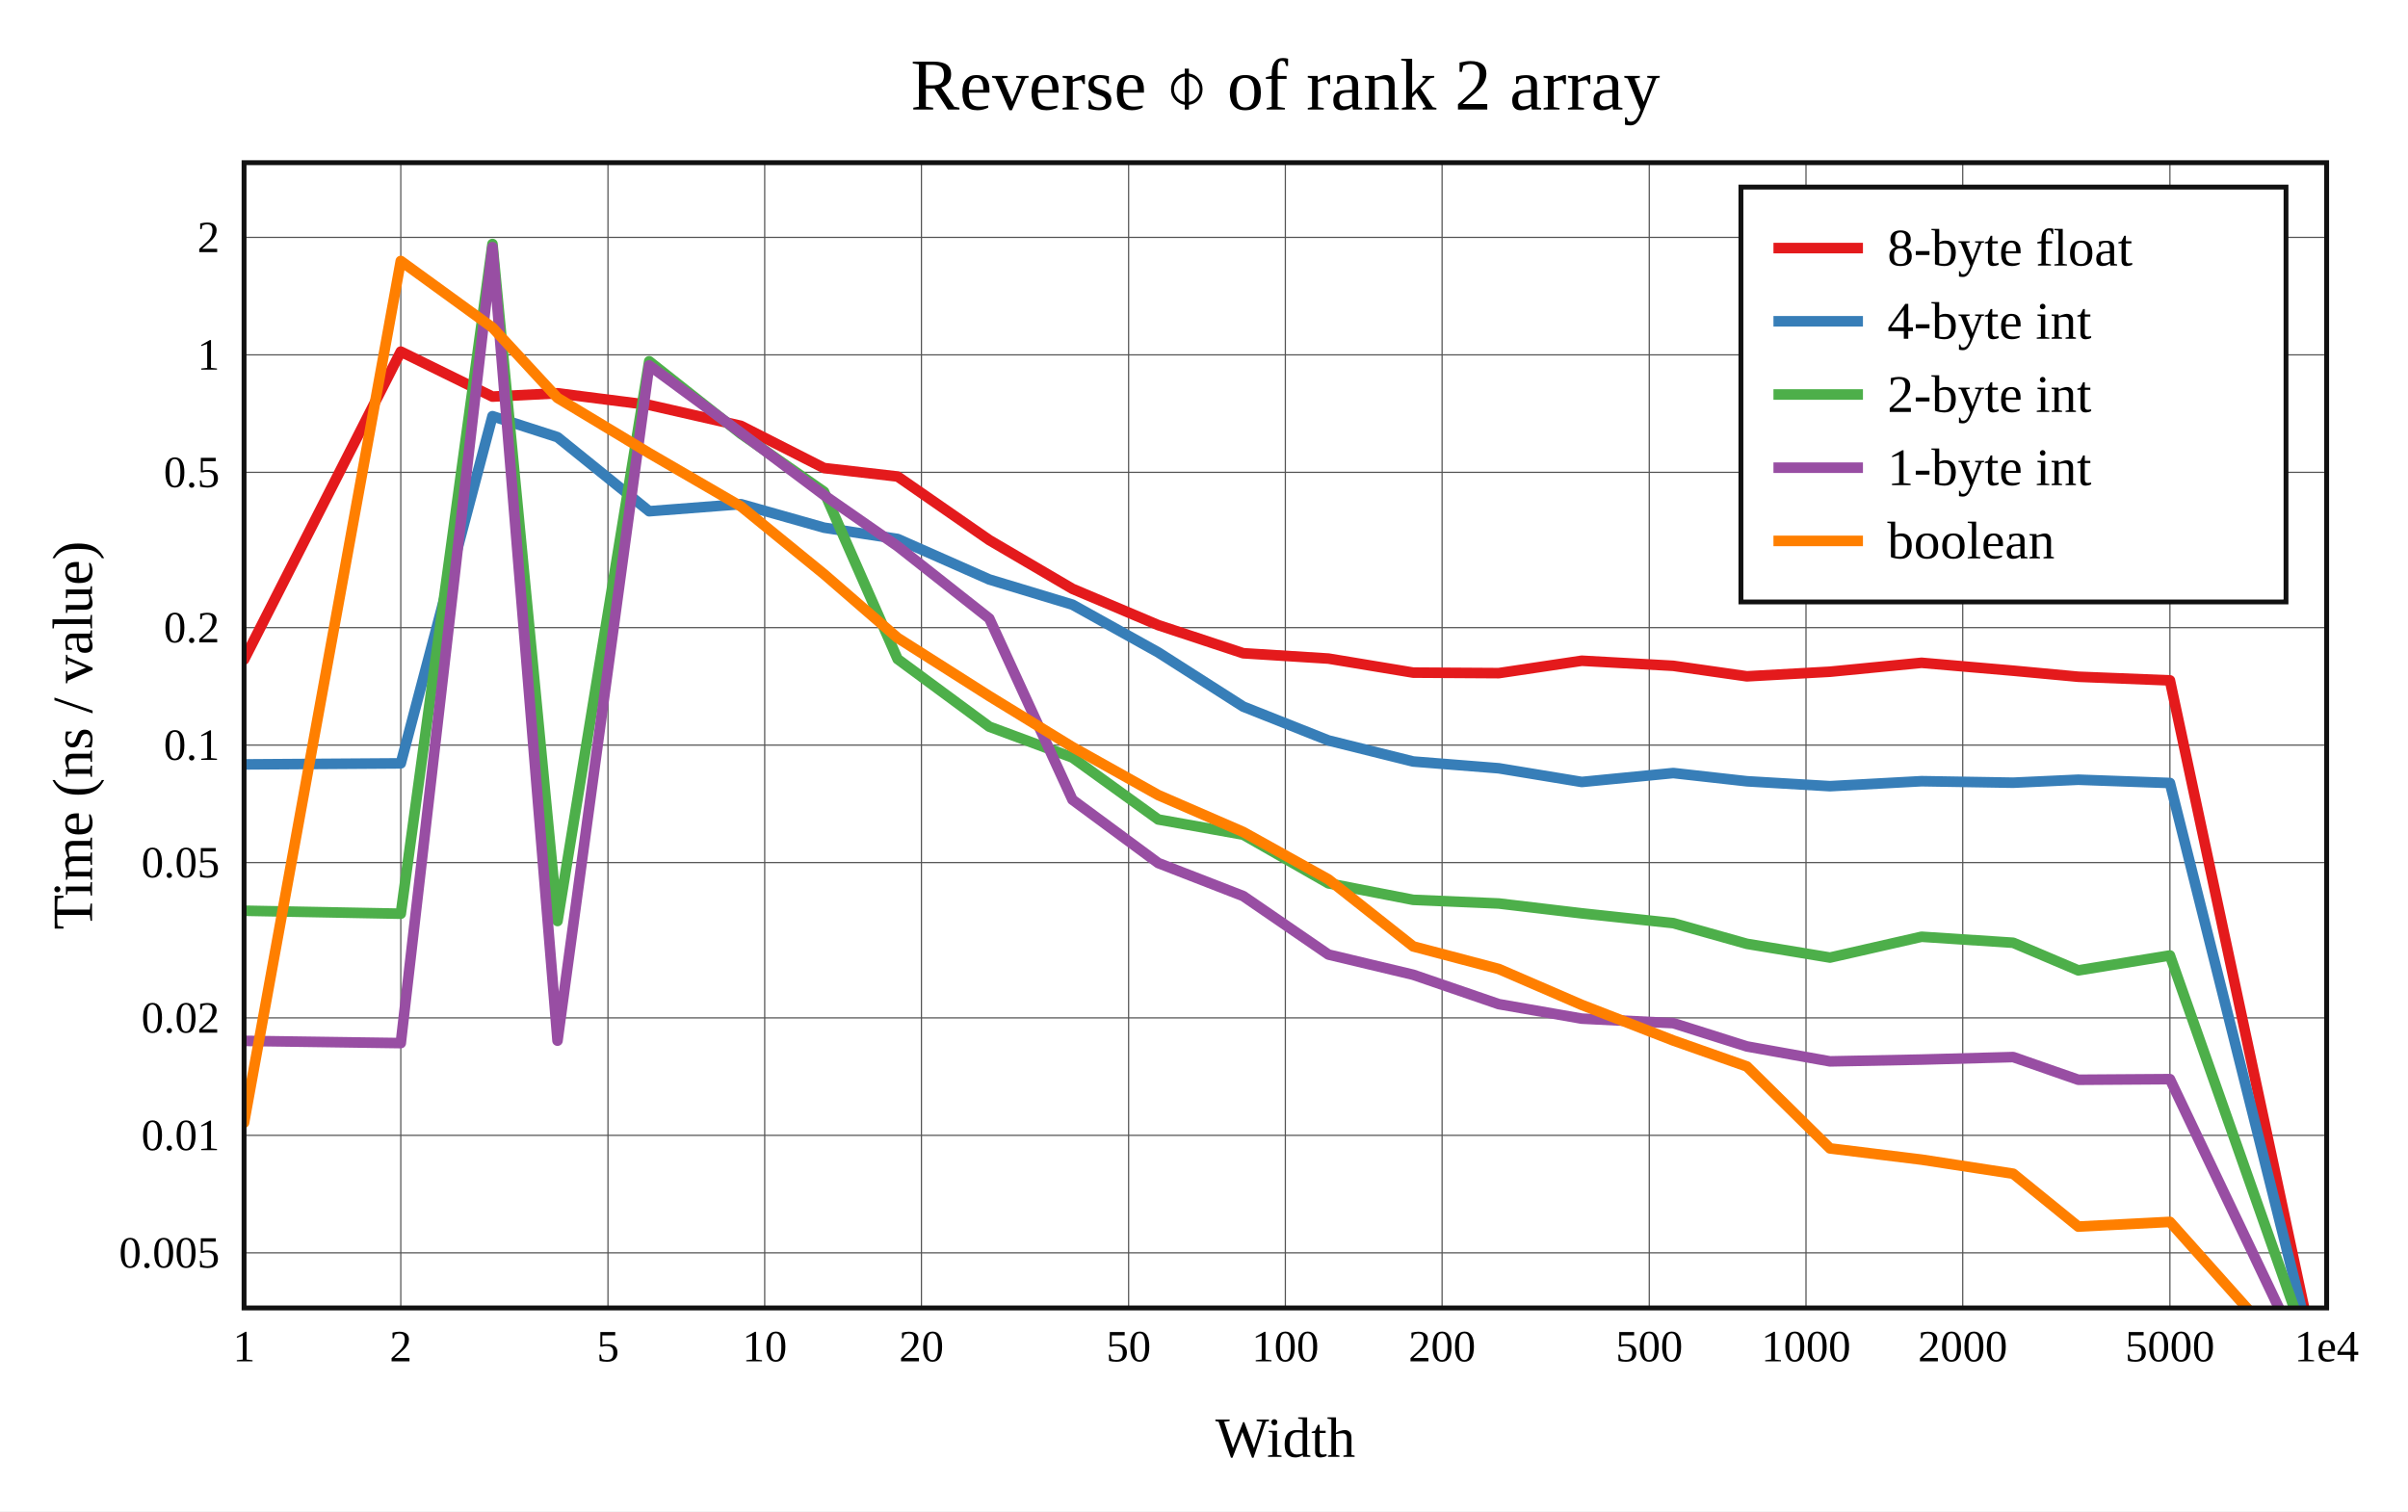
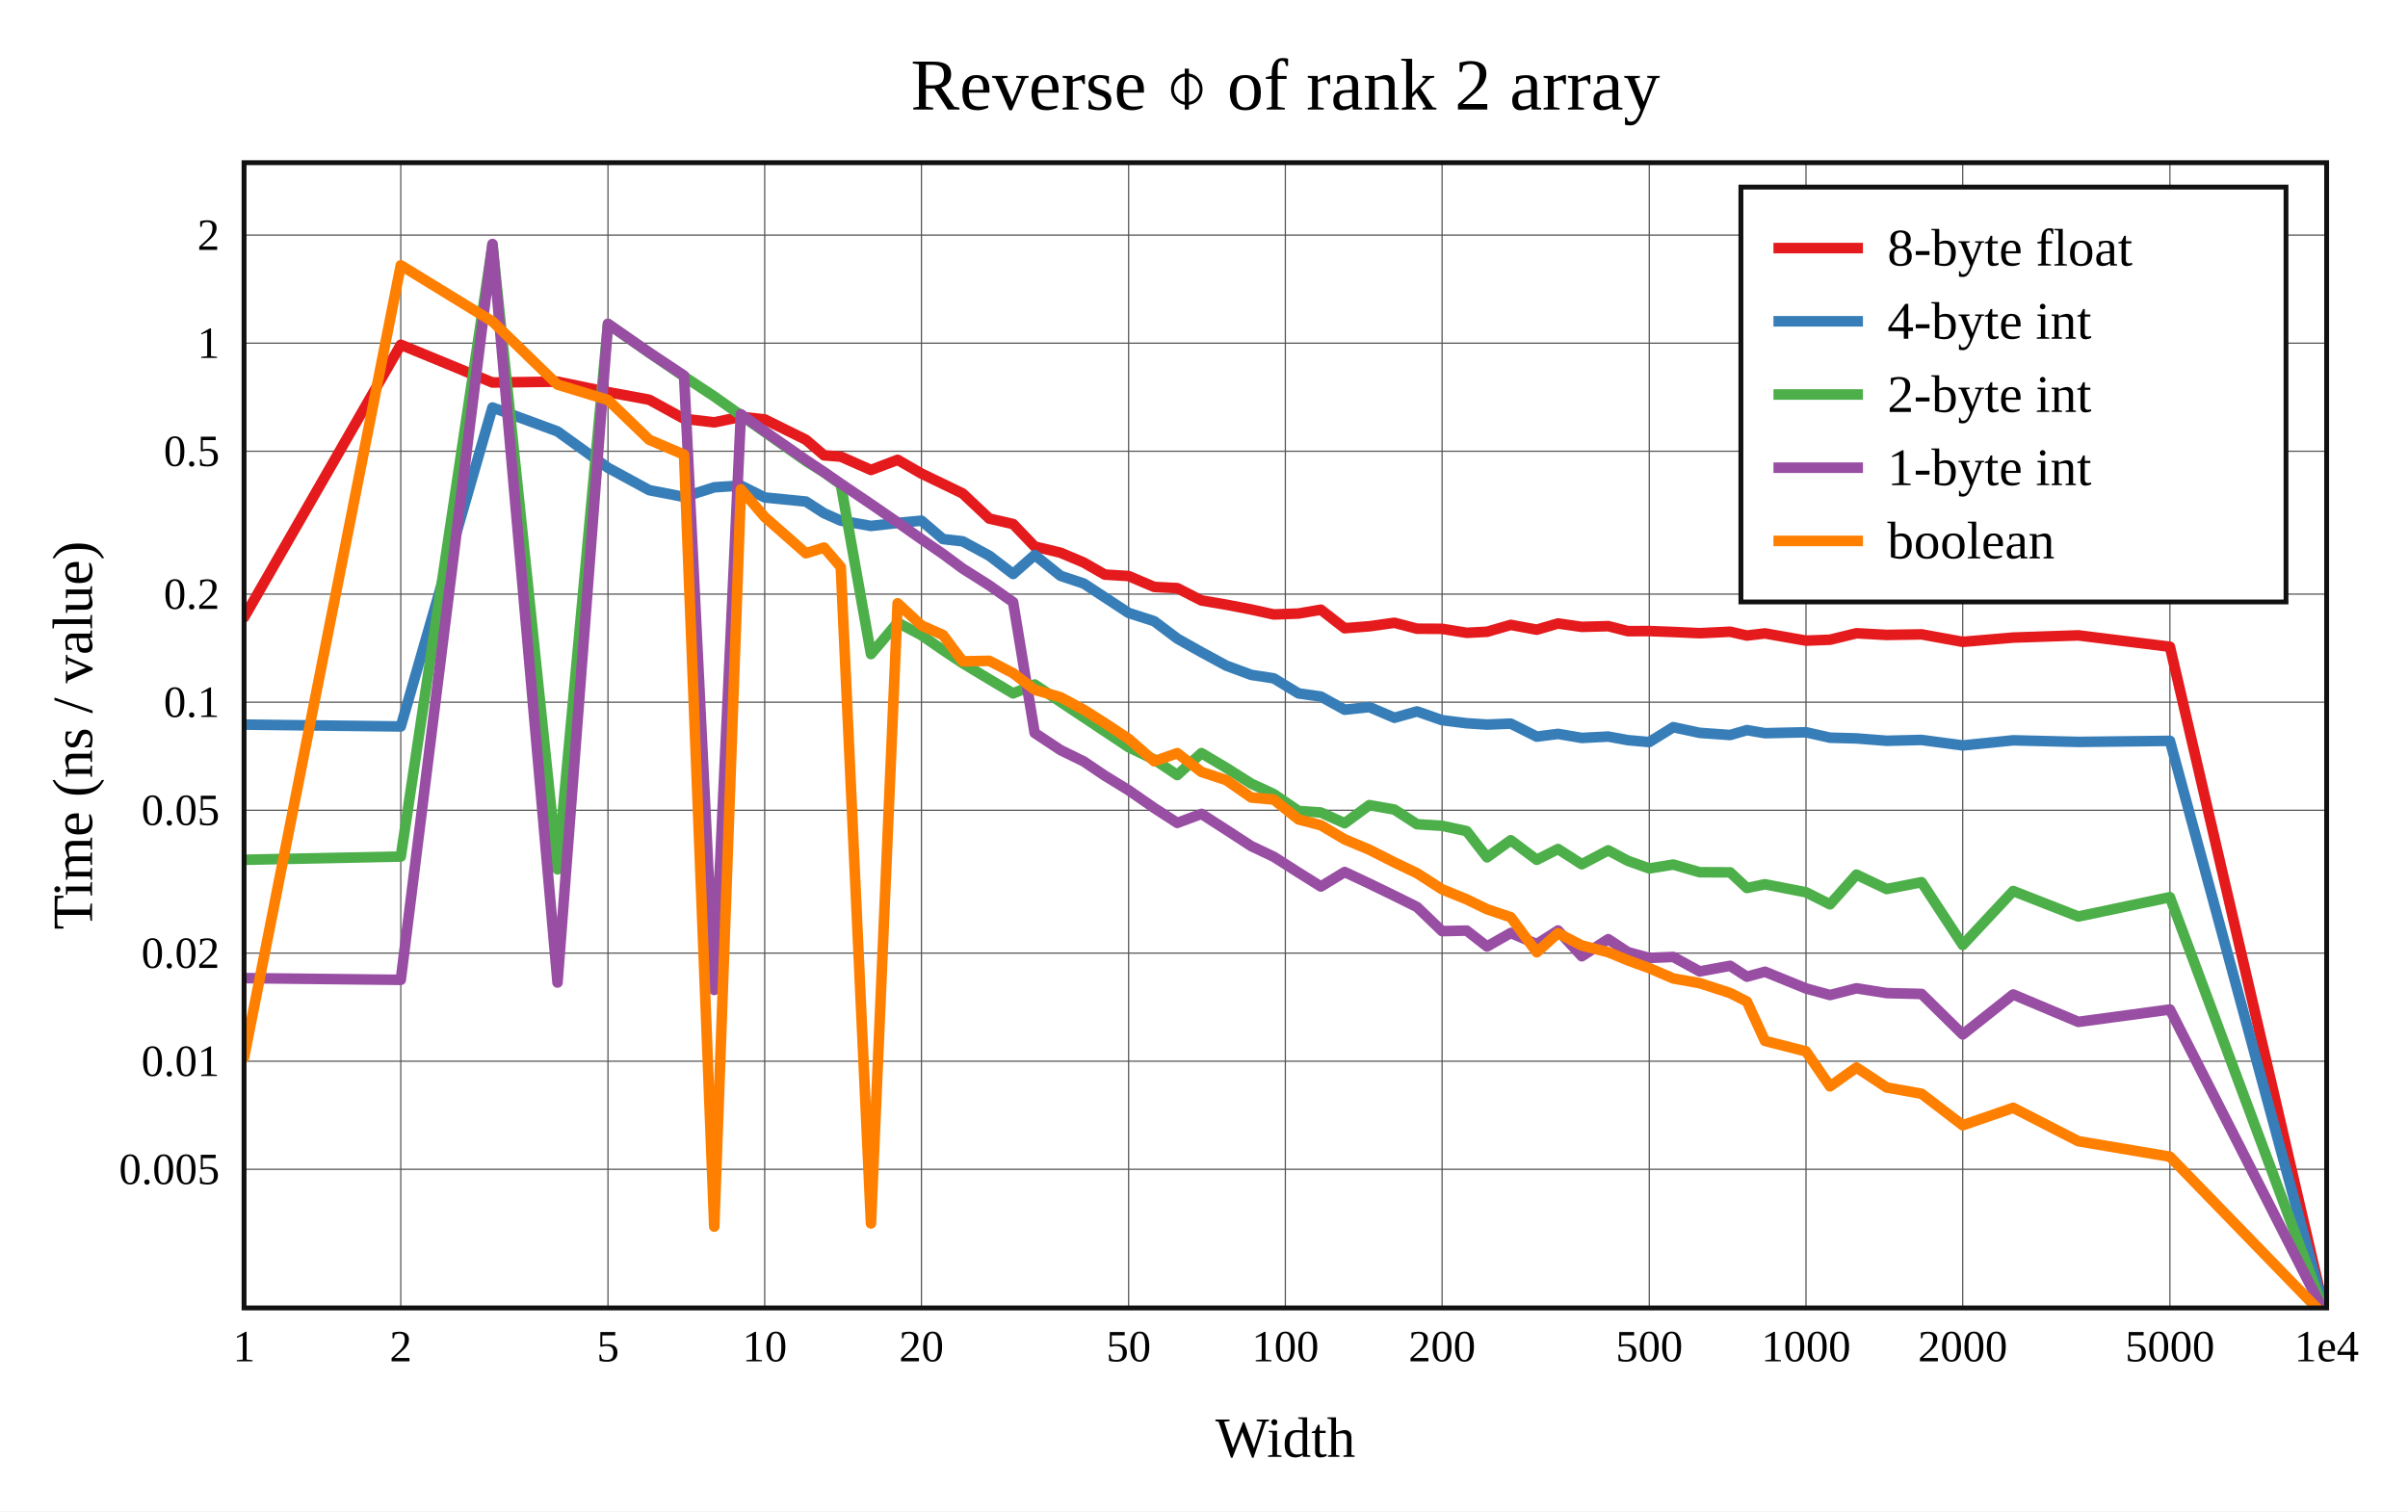
<svg xmlns="http://www.w3.org/2000/svg" viewBox="-60 -40 592 371.6" height="557.4" width="888">
  <g stroke-width="2.6" font-size="14px" text-anchor="middle">
    <defs>
      <clipPath id="clip">
        <rect x="0" y="0" width="512" height="281.6" />
      </clipPath>
    </defs>
    <rect fill="white" x="-60" y="-40" width="592" height="371.6" />
    <text dy="0.33em" font-size="18px" x="256" y="-19">Reverse ⌽ of rank 2 array</text>
    <text dy="0.33em" x="256" y="313.6">Width</text>
    <text dy="0.33em" transform="rotate(-90)" x="-140.8" y="-42">Time (ns / value)</text>
    <g stroke-width="0.3" stroke="#555">
      <path d="M38.532 0v281.6" />
      <path d="M89.468 0v281.6" />
      <path d="M128 0v281.6" />
      <path d="M166.532 0v281.6" />
      <path d="M217.468 0v281.6" />
      <path d="M256 0v281.6" />
      <path d="M294.532 0v281.6" />
      <path d="M345.468 0v281.6" />
      <path d="M384 0v281.6" />
      <path d="M422.532 0v281.6" />
      <path d="M473.468 0v281.6" />
-       <path d="M0 268.049h512" />
-       <path d="M0 239.164h512" />
-       <path d="M0 210.278h512" />
-       <path d="M0 172.094h512" />
-       <path d="M0 143.209h512" />
-       <path d="M0 114.324h512" />
-       <path d="M0 76.14h512" />
-       <path d="M0 47.254h512" />
-       <path d="M0 18.369h512" />
+       <path d="M0 247.507h512" />
+       <path d="M0 220.933h512" />
+       <path d="M0 194.359h512" />
+       <path d="M0 159.23h512" />
+       <path d="M0 132.656h512" />
+       <path d="M0 106.082h512" />
+       <path d="M0 70.953h512" />
+       <path d="M0 44.379h512" />
+       <path d="M0 17.805h512" />
    </g>
    <g font-size="11px">
      <text dy="0.33em" x="0" y="291.1">1</text>
      <text dy="0.33em" x="38.532" y="291.1">2</text>
      <text dy="0.33em" x="89.468" y="291.1">5</text>
      <text dy="0.33em" x="128" y="291.1">10</text>
      <text dy="0.33em" x="166.532" y="291.1">20</text>
      <text dy="0.33em" x="217.468" y="291.1">50</text>
      <text dy="0.33em" x="256" y="291.1">100</text>
      <text dy="0.33em" x="294.532" y="291.1">200</text>
      <text dy="0.33em" x="345.468" y="291.1">500</text>
      <text dy="0.33em" x="384" y="291.1">1000</text>
      <text dy="0.33em" x="422.532" y="291.1">2000</text>
      <text dy="0.33em" x="473.468" y="291.1">5000</text>
      <text dy="0.33em" x="512" y="291.1">1e4</text>
      <g text-anchor="end">
-         <text dy="0.33em" x="-6" y="268.049">0.005</text>
-         <text dy="0.33em" x="-6" y="239.164">0.01</text>
-         <text dy="0.33em" x="-6" y="210.278">0.02</text>
-         <text dy="0.33em" x="-6" y="172.094">0.05</text>
-         <text dy="0.33em" x="-6" y="143.209">0.1</text>
-         <text dy="0.33em" x="-6" y="114.324">0.2</text>
-         <text dy="0.33em" x="-6" y="76.14">0.5</text>
-         <text dy="0.33em" x="-6" y="47.254">1</text>
-         <text dy="0.33em" x="-6" y="18.369">2</text>
+         <text dy="0.33em" x="-6" y="247.507">0.005</text>
+         <text dy="0.33em" x="-6" y="220.933">0.01</text>
+         <text dy="0.33em" x="-6" y="194.359">0.02</text>
+         <text dy="0.33em" x="-6" y="159.23">0.05</text>
+         <text dy="0.33em" x="-6" y="132.656">0.1</text>
+         <text dy="0.33em" x="-6" y="106.082">0.2</text>
+         <text dy="0.33em" x="-6" y="70.953">0.5</text>
+         <text dy="0.33em" x="-6" y="44.379">1</text>
+         <text dy="0.33em" x="-6" y="17.805">2</text>
      </g>
    </g>
    <rect stroke-width="1.2" stroke="#111" fill="white" transform="translate(368,6)" x="0" y="0" width="134" height="102" />
    <g clip-path="url(#clip)" fill="none" stroke-linecap="round" stroke-linejoin="round">
-       <path stroke="#e41a1c" d="M0 122.184L38.532 46.455L61.072 57.52L77.064 56.701L99.603 59.577L122.143 64.704L142.585 75.088L160.675 77.171L183.215 92.798L203.656 104.782L224.752 113.71L245.642 120.62L266.597 121.934L287.426 125.386L308.471 125.513L328.88 122.466L351.37 123.714L369.471 126.299L389.901 125.166L412.408 122.973L434.936 124.915L450.94 126.404L473.468 127.298L512 307.481" />
-       <path stroke="#377eb8" d="M0 147.953L38.532 147.698L61.072 62.332L77.064 67.493L99.603 85.706L122.143 83.965L142.585 89.747L160.675 92.522L183.215 102.485L203.656 108.673L224.752 120.413L245.642 133.745L266.597 142.065L287.426 147.241L308.471 148.908L328.88 152.271L351.37 150.081L369.471 152.102L389.901 153.308L412.408 152.083L434.936 152.454L450.94 151.72L473.468 152.526L512 306.379" />
-       <path stroke="#4daf4a" d="M0 183.933L38.532 184.666L61.072 20L77.064 186.462L99.603 48.832L122.143 66.65L142.585 80.914L160.675 122.056L183.215 138.677L203.656 146.272L224.752 161.496L245.642 165.237L266.597 177.206L287.426 181.256L308.471 182.154L328.88 184.577L351.37 186.985L369.471 192.073L389.901 195.453L412.408 190.334L434.936 191.81L450.94 198.6L473.468 194.933L512 304.299" />
-       <path stroke="#984ea3" d="M0 215.934L38.532 216.481L61.072 20.774L77.064 215.879L99.603 49.844L122.143 66.413L142.585 81.736L160.675 94.31L183.215 112.084L203.656 156.642L224.752 172.207L245.642 180.329L266.597 194.71L287.426 199.674L308.471 206.9L328.88 210.468L351.37 211.575L369.471 217.302L389.901 220.974L412.408 220.531L434.936 219.915L450.94 225.497L473.468 225.345L512 306.254" />
-       <path stroke="#ff7f00" d="M0 236.053L38.532 24.176L61.072 40.541L77.064 57.838L99.603 71.421L122.143 84.51L142.585 101.166L160.675 116.847L183.215 131.158L203.656 143.689L224.752 155.496L245.642 164.571L266.597 176.235L287.426 192.706L308.471 198.259L328.88 207.092L351.37 215.843L369.471 222.228L389.901 242.374L412.408 245.134L434.936 248.598L450.94 261.6L473.468 260.444L512 303.589" />
+       <path stroke="#e41a1c" d="M0 111.808L38.532 44.766L61.072 54.055L77.064 53.842L89.468 56.41L99.603 58.284L108.173 62.979L115.596 63.85L122.143 62.492L128 63.122L138.135 68.135L142.585 71.961L146.704 72.281L154.127 75.554L160.675 73.062L166.532 76.443L171.83 78.99L176.667 81.339L183.215 87.508L189.072 88.855L194.37 94.382L200.73 95.908L206.436 98.322L211.611 101.284L217.468 101.642L223.768 104.321L229.426 104.614L235.373 107.647L241.471 108.68L247.616 109.865L253.149 111.084L259.239 110.858L264.728 109.915L270.585 114.472L276.655 113.993L282.818 113.129L288.365 114.589L294.532 114.622L300.583 115.596L305.586 115.343L311.42 113.65L317.808 114.832L323.04 113.302L328.88 114.14L335.377 113.96L340.225 115.196L345.468 115.169L351.37 115.394L357.873 115.691L365.351 115.331L369.471 116.27L373.909 115.747L384 117.522L389.901 117.297L396.404 115.707L403.844 116.12L412.408 115.981L422.532 117.82L434.936 116.773L450.94 116.229L473.468 119.024L512 284.683" />
+       <path stroke="#377eb8" d="M0 138.168L38.532 138.627L61.072 60.201L77.064 66.077L89.468 75.017L99.603 80.522L108.173 82.191L115.596 79.82L122.143 79.399L128 82.323L138.135 83.322L142.585 86.193L146.704 88.016L154.127 89.327L160.675 88.575L166.532 88.025L171.83 92.548L176.667 93.1L183.215 96.643L189.072 101.136L194.37 96.466L200.73 101.585L206.436 103.483L211.611 106.877L217.468 110.713L223.768 112.746L229.426 117.018L235.373 120.36L241.471 123.67L247.616 125.944L253.149 126.795L259.239 130.496L264.728 131.271L270.585 134.509L276.655 133.86L282.818 136.488L288.365 134.928L294.532 137.081L300.583 137.836L305.586 138.163L311.42 137.926L317.808 141.124L323.04 140.455L328.88 141.445L335.377 141.111L340.225 141.998L345.468 142.461L351.37 138.804L357.873 140.197L365.351 140.73L369.471 139.523L373.909 140.283L384 140.054L389.901 141.386L396.404 141.565L403.844 142.144L412.408 141.94L422.532 143.289L434.936 142.032L450.94 142.423L473.468 142.165L512 284.361" />
+       <path stroke="#4daf4a" d="M0 171.406L38.532 170.612L61.072 20.223L77.064 173.749L89.468 39.649L99.603 46.736L108.173 52.579L115.596 57.487L122.143 62.112L128 66.221L138.135 73.374L142.585 76.155L146.704 79.11L154.127 120.833L160.675 113.085L166.532 116.198L171.83 119.85L176.667 123.068L183.215 127.018L189.072 130.497L194.37 128.301L200.73 132.581L206.436 136.394L211.611 139.827L217.468 143.717L223.768 146.767L229.426 150.572L235.373 145.18L241.471 148.801L247.616 152.687L253.149 155.249L259.239 159.403L264.728 159.776L270.585 162.42L276.655 157.967L282.818 159.066L288.365 162.666L294.532 163.051L300.583 164.363L305.586 170.801L311.42 166.604L317.808 171.412L323.04 168.758L328.88 172.508L335.377 169.084L340.225 171.67L345.468 173.537L351.37 172.583L357.873 174.466L365.351 174.497L369.471 178.348L373.909 177.429L384 179.4L389.901 182.362L396.404 175.06L403.844 178.598L412.408 176.916L422.532 192.357L434.936 179.085L450.94 185.356L473.468 180.608L512 284.102" />
+       <path stroke="#984ea3" d="M0 200.502L38.532 200.927L61.072 20L77.064 201.59L89.468 39.637L99.603 46.681L108.173 52.362L115.596 203.408L122.143 61.846L128 66.054L138.135 73.099L142.585 76.074L146.704 78.926L154.127 83.943L160.675 88.458L166.532 92.57L171.83 96.218L176.667 99.795L183.215 103.937L189.072 108.06L194.37 140.212L200.73 144.431L206.436 147.227L211.611 150.722L217.468 154.312L223.768 158.679L229.426 162.334L235.373 160.125L241.471 164.044L247.616 168.043L253.149 170.663L259.239 174.544L264.728 177.98L270.585 174.413L276.655 177.27L282.818 180.265L288.365 183.015L294.532 188.947L300.583 188.819L305.586 192.725L311.42 189.4L317.808 192.145L323.04 188.793L328.88 195.124L335.377 190.933L340.225 194.124L345.468 195.537L351.37 195.292L357.873 198.85L365.351 197.478L369.471 200.151L373.909 198.939L384 203.039L389.901 204.667L396.404 203.008L403.844 204.187L412.408 204.394L422.532 214.354L434.936 204.529L450.94 211.264L473.468 208.223L512 283.883" />
+       <path stroke="#ff7f00" d="M0 220.05L38.532 25.238L61.072 39.049L77.064 54.569L89.468 58.348L99.603 68.127L108.173 71.795L115.596 261.6L122.143 80.314L128 87.127L138.135 96.036L142.585 94.633L146.704 99.425L154.127 260.811L160.675 108.345L166.532 113.791L171.83 116.137L176.667 122.614L183.215 122.487L189.072 125.529L194.37 129.614L200.73 131.436L206.436 134.518L211.611 137.794L217.468 141.665L223.768 147.183L229.426 145.189L235.373 149.81L241.471 151.815L247.616 156.095L253.149 156.599L259.239 161.485L264.728 162.919L270.585 166.387L276.655 168.937L282.818 172.055L288.365 174.71L294.532 178.671L300.583 181.147L305.586 183.567L311.42 185.537L317.808 194.142L323.04 189.448L328.88 192.486L335.377 194.128L340.225 196.141L345.468 198.051L351.37 200.593L357.873 201.746L365.351 204.179L369.471 206.266L373.909 215.94L384 218.522L389.901 227.113L396.404 222.49L403.844 227.397L412.408 228.934L422.532 236.678L434.936 232.399L450.94 240.602L473.468 244.415L512 284.121" />
    </g>
    <rect stroke-width="1.2" stroke="#111" fill="none" x="0" y="0" width="512" height="281.6" />
    <g transform="translate(368,6)" text-anchor="start" font-size="13px">
      <rect fill="white" opacity="0.6" x="0.65" y="0.65" width="132.7" height="100.7" />
      <path stroke="#e41a1c" d="M8 15h22" />
      <path stroke="#377eb8" d="M8 33h22" />
      <path stroke="#4daf4a" d="M8 51h22" />
      <path stroke="#984ea3" d="M8 69h22" />
      <path stroke="#ff7f00" d="M8 87h22" />
      <text dy="0.33em" x="36" y="15">8-byte float</text>
      <text dy="0.33em" x="36" y="33">4-byte int</text>
      <text dy="0.33em" x="36" y="51">2-byte int</text>
      <text dy="0.33em" x="36" y="69">1-byte int</text>
      <text dy="0.33em" x="36" y="87">boolean</text>
    </g>
  </g>
</svg>
